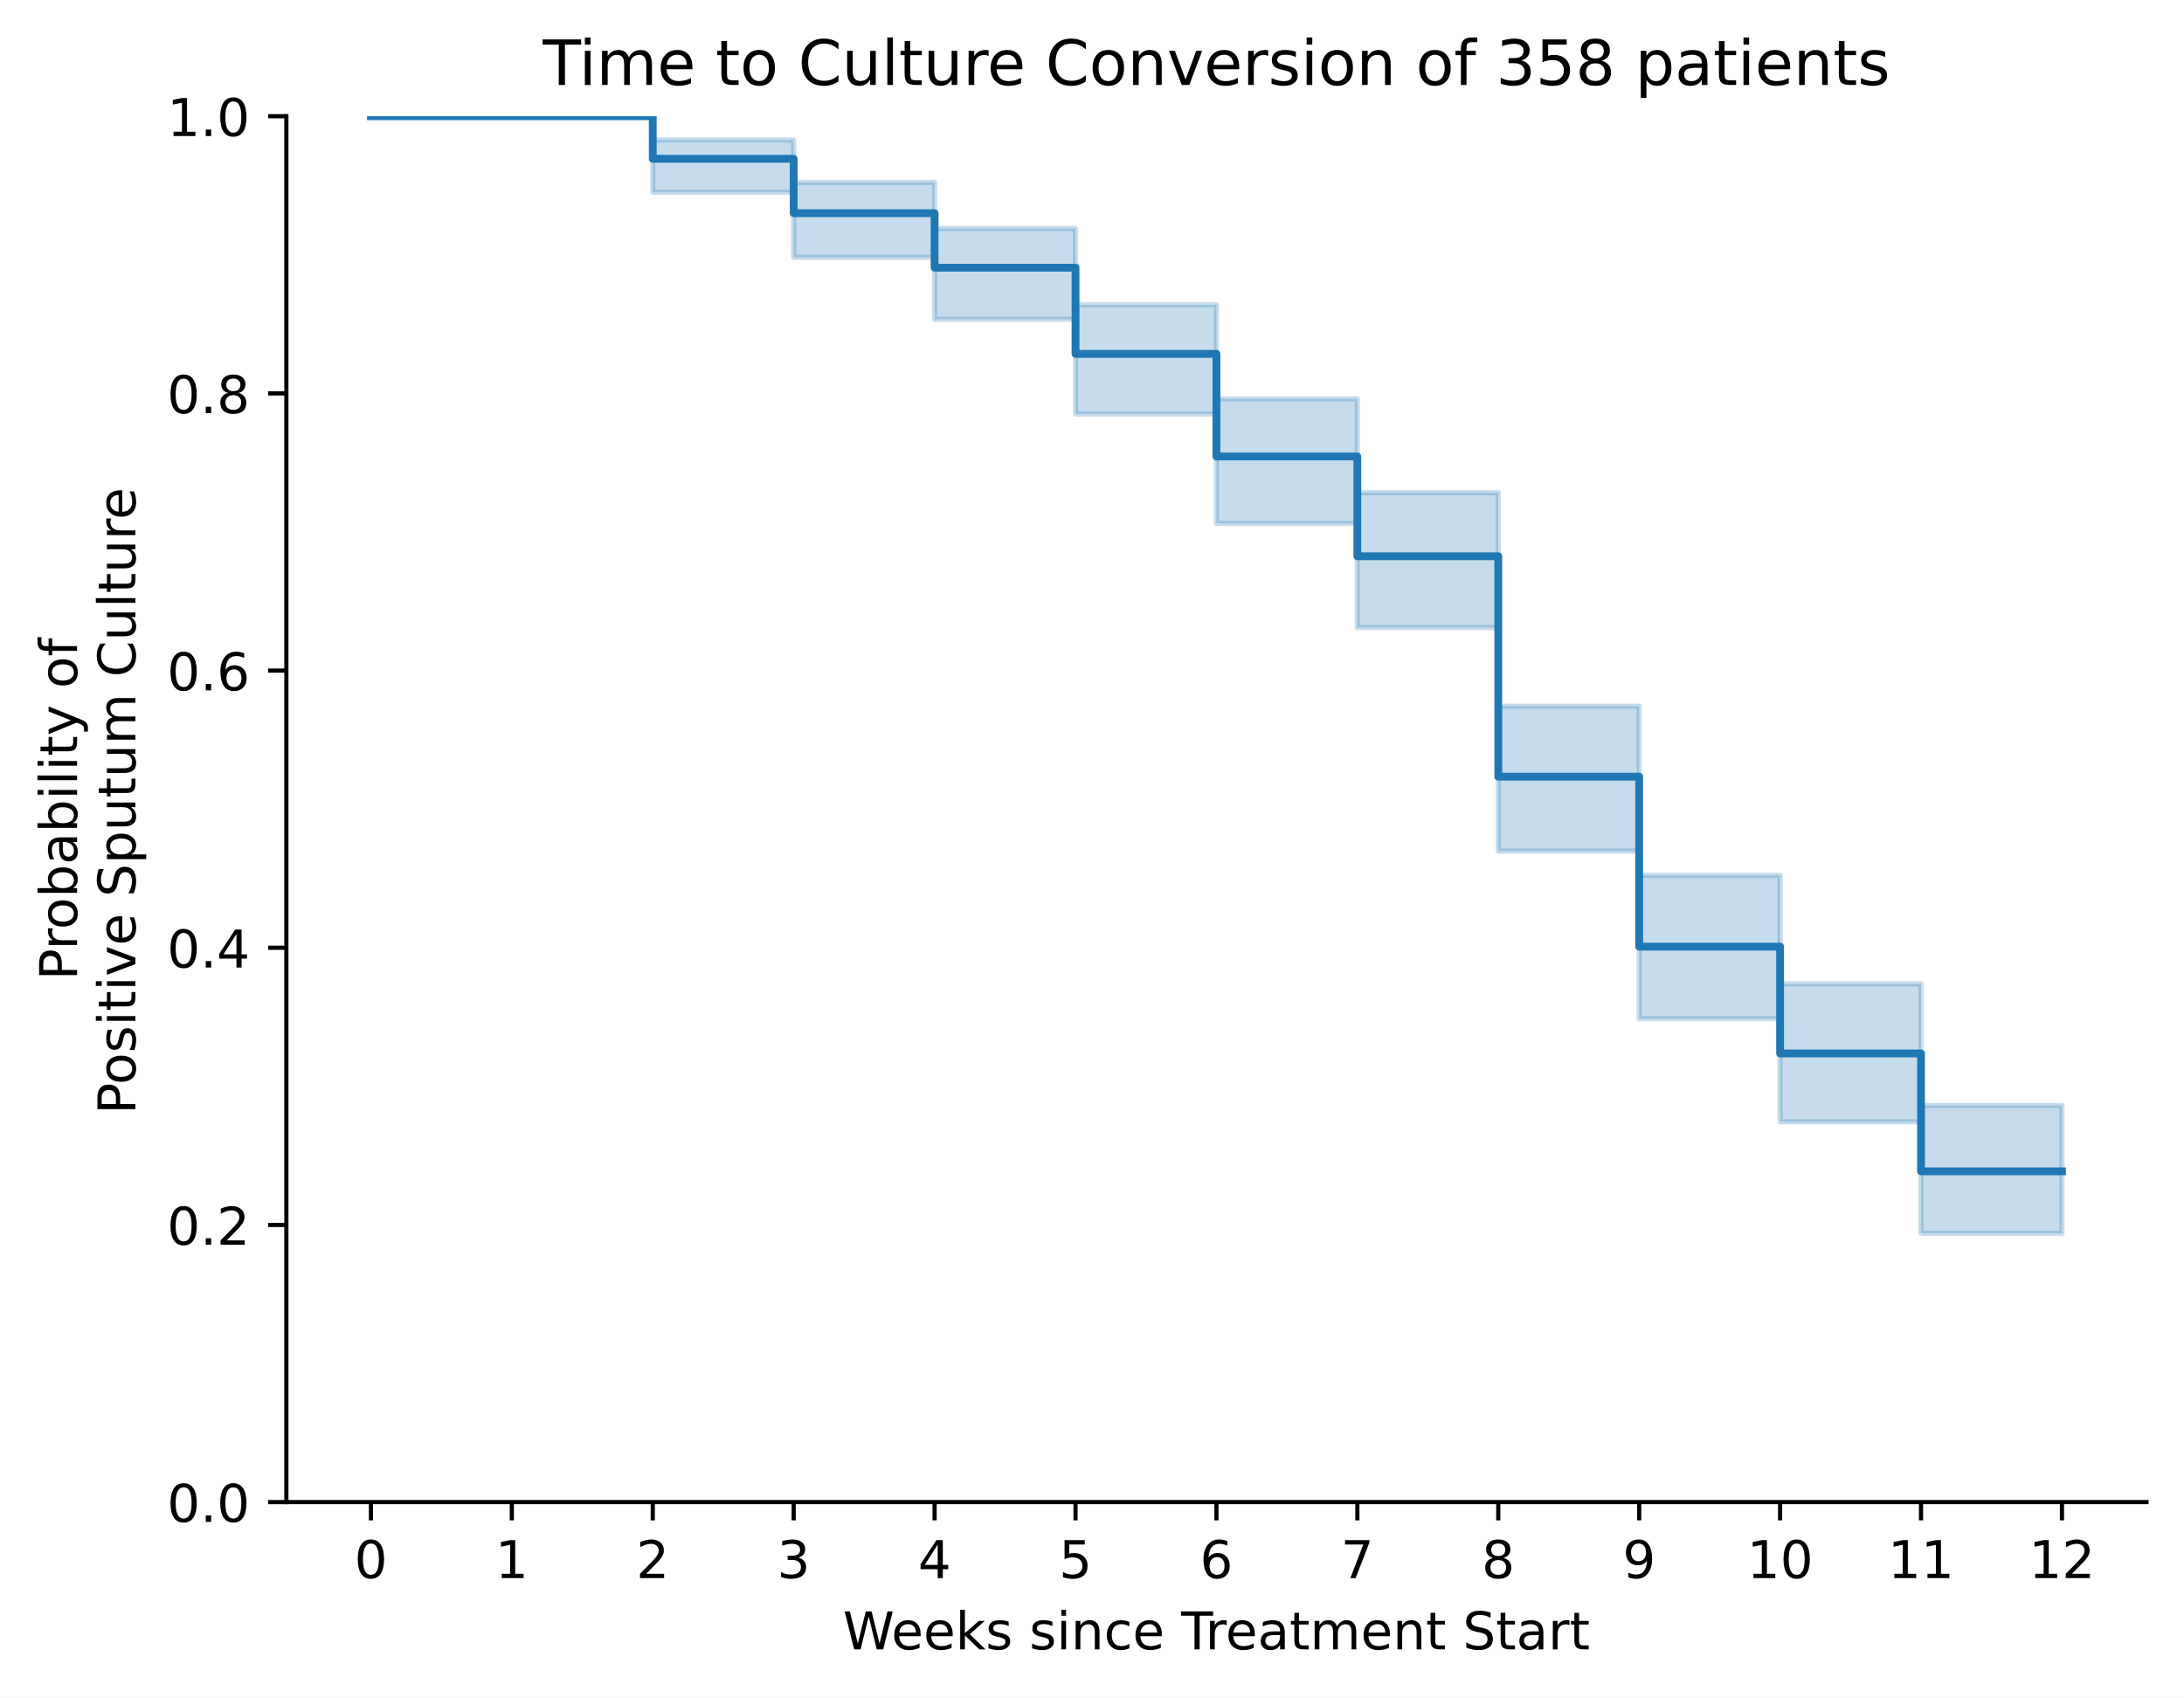
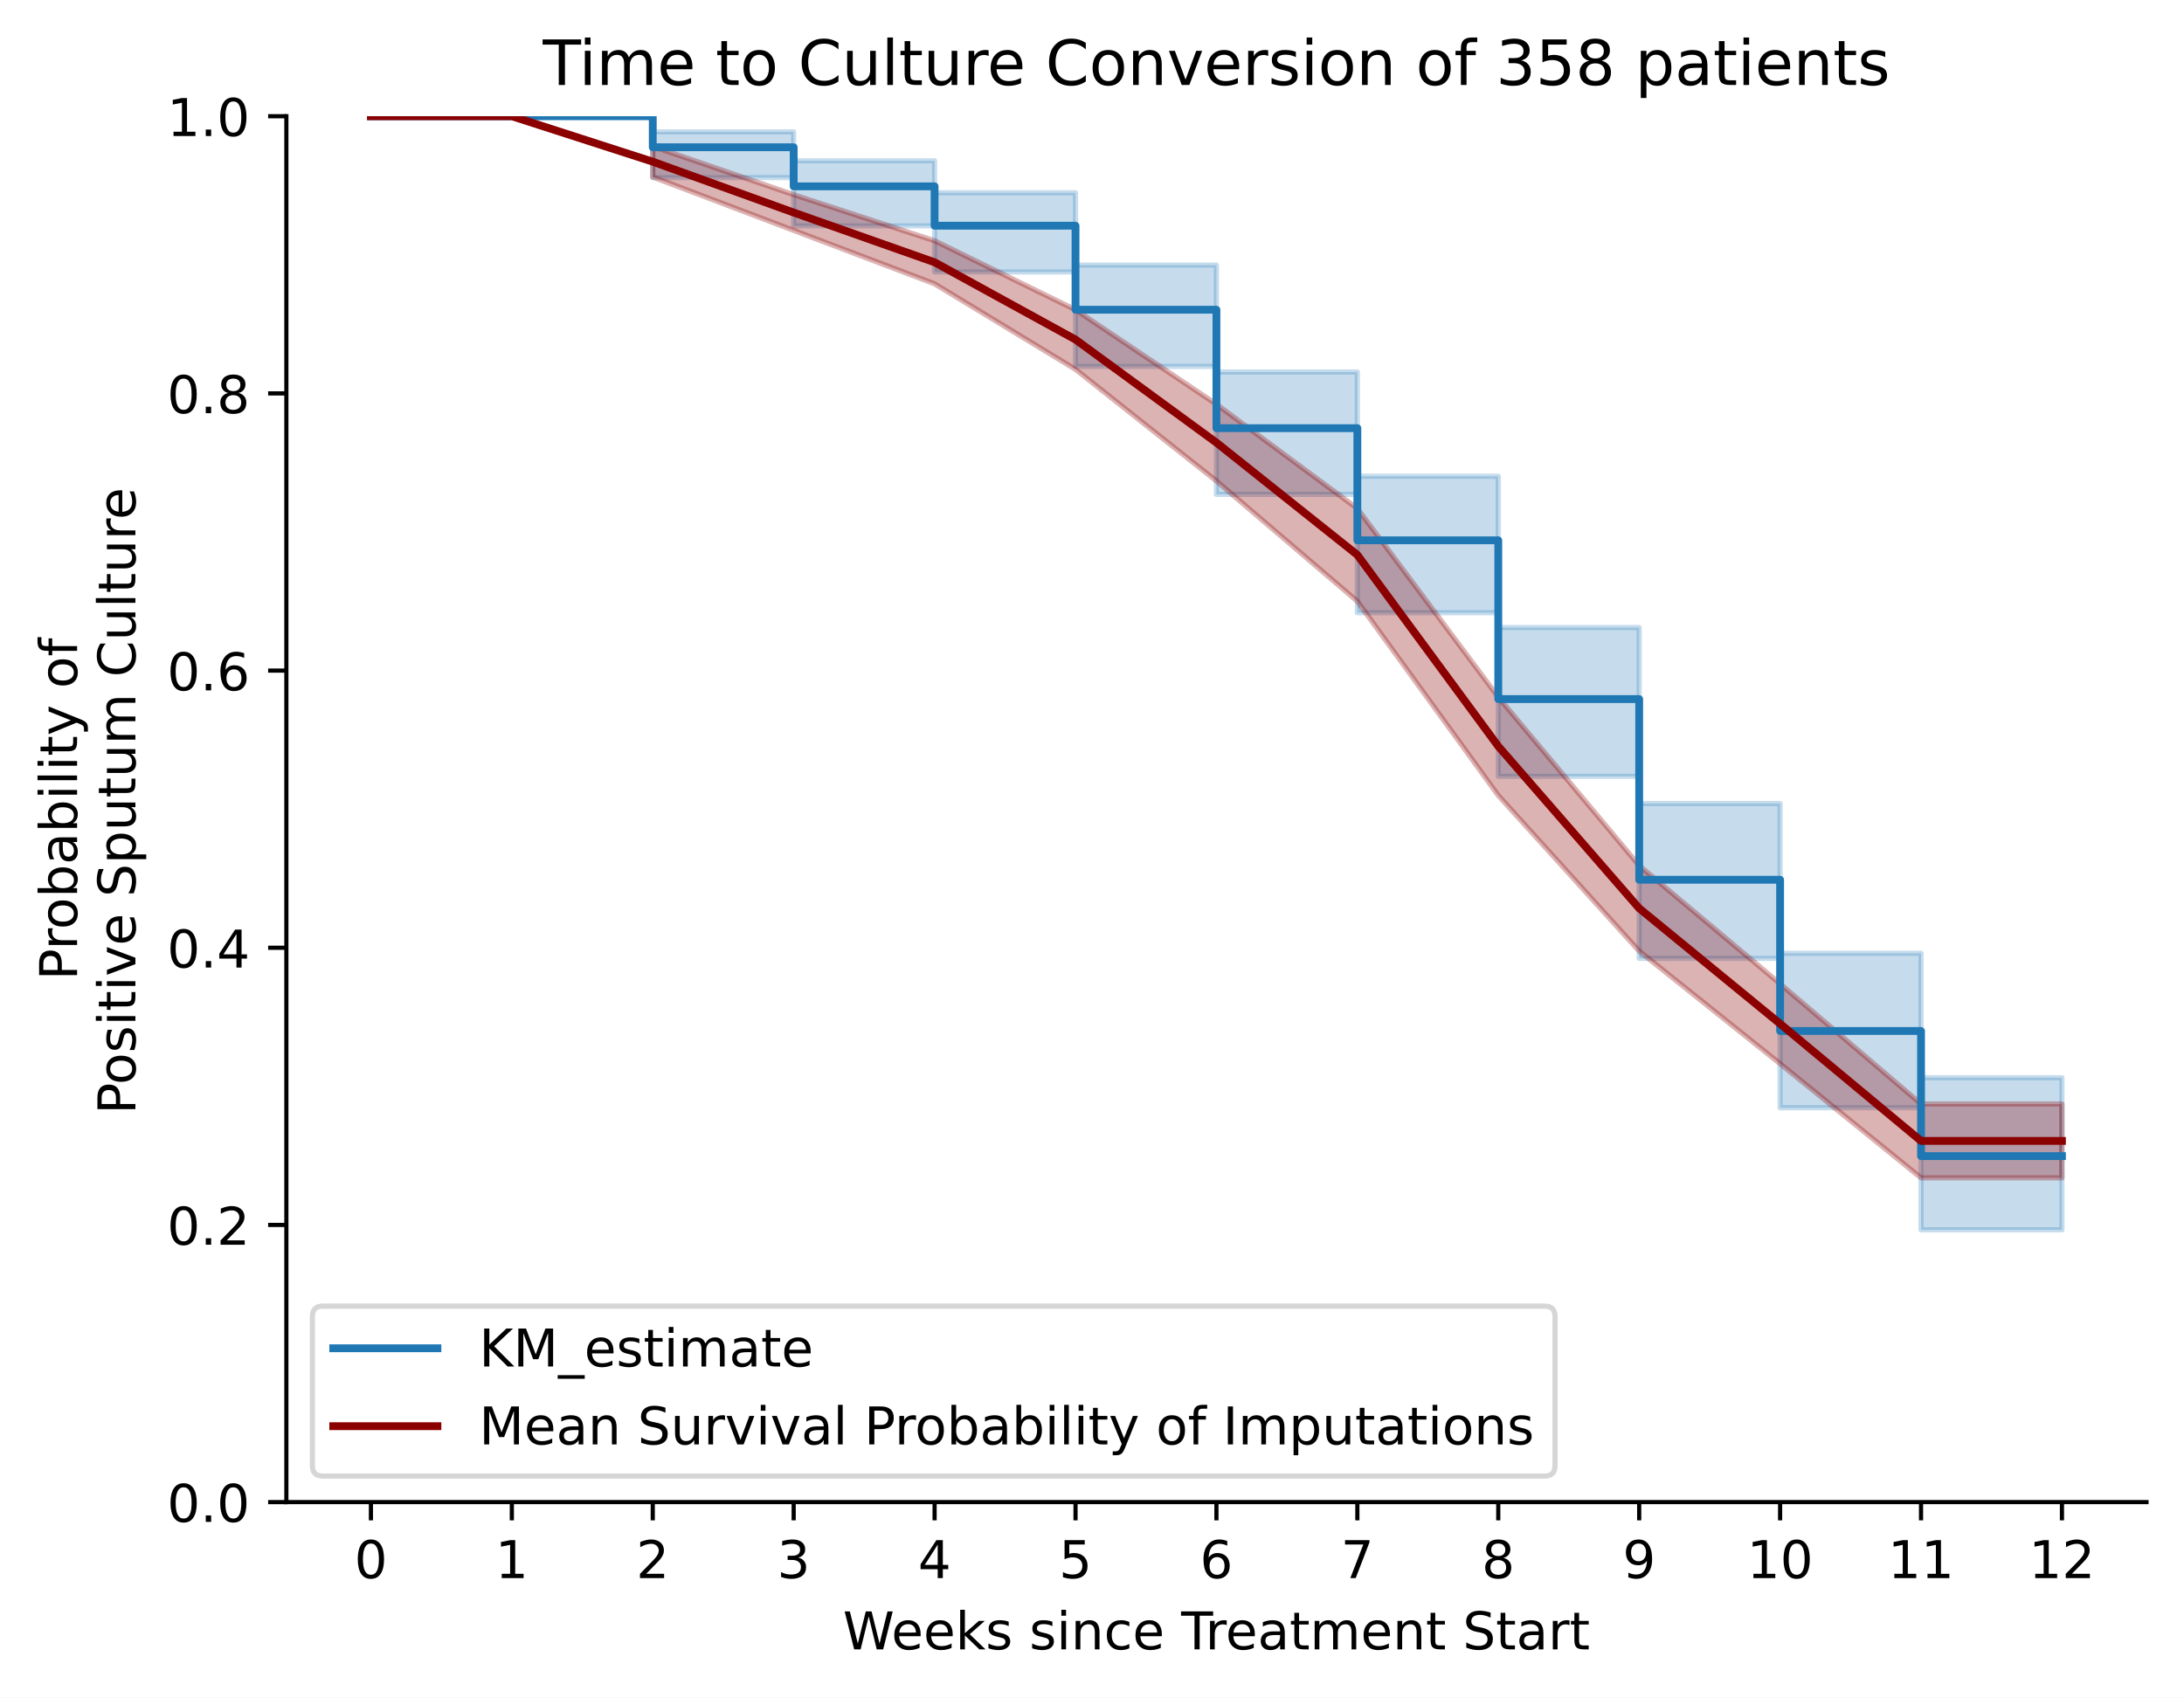
<svg xmlns="http://www.w3.org/2000/svg" xmlns:xlink="http://www.w3.org/1999/xlink" width="419.299pt" height="325.986pt" viewBox="0 0 419.299 325.986" version="1.1">
  <defs>
    <style type="text/css">*{stroke-linejoin: round; stroke-linecap: butt}</style>
  </defs>
  <g id="figure_1">
    <g id="patch_1">
      <path d="M 0 325.986  L 419.299 325.986  L 419.299 0  L 0 0  z " style="fill: #ffffff" />
    </g>
    <g id="axes_1">
      <g id="patch_2">
        <path d="M 54.979 288.43  L 412.099 288.43  L 412.099 22.318  L 54.979 22.318  z " style="fill: #ffffff" />
      </g>
      <g id="PolyCollection_1">
        <defs>
-           <path id="m1d61031c90" d="M 71.212 -303.668  L 71.212 -303.668  L 125.321 -303.668  L 125.321 -289.086  L 152.375 -289.086  L 152.375 -276.588  L 179.43 -276.588  L 179.43 -264.679  L 206.485 -264.679  L 206.485 -246.491  L 233.539 -246.491  L 233.539 -225.48  L 260.594 -225.48  L 260.594 -205.49  L 287.648 -205.49  L 287.648 -162.554  L 314.703 -162.554  L 314.703 -130.374  L 341.757 -130.374  L 341.757 -110.583  L 368.812 -110.583  L 368.812 -89.169  L 395.866 -89.169  L 395.866 -89.169  L 395.866 -113.709  L 395.866 -113.709  L 395.866 -113.709  L 368.812 -113.709  L 368.812 -137.058  L 341.757 -137.058  L 341.757 -157.891  L 314.703 -157.891  L 314.703 -190.388  L 287.648 -190.388  L 287.648 -231.375  L 260.594 -231.375  L 260.594 -249.384  L 233.539 -249.384  L 233.539 -267.447  L 206.485 -267.447  L 206.485 -282.096  L 179.43 -282.096  L 179.43 -290.945  L 152.375 -290.945  L 152.375 -299.109  L 125.321 -299.109  L 125.321 -303.668  L 71.212 -303.668  z " style="stroke: #1f77b4; stroke-opacity: 0.25" />
+           <path id="med8a0e34d6" d="M 71.212 -303.668  L 71.212 -303.668  L 98.266 -303.668  L 98.266 -303.668  L 125.321 -303.668  L 125.321 -291.877  L 152.375 -291.877  L 152.375 -282.622  L 179.43 -282.622  L 179.43 -273.761  L 206.485 -273.761  L 206.485 -255.63  L 233.539 -255.63  L 233.539 -231.053  L 260.594 -231.053  L 260.594 -208.336  L 287.648 -208.336  L 287.648 -176.914  L 314.703 -176.914  L 314.703 -141.956  L 341.757 -141.956  L 341.757 -113.278  L 368.812 -113.278  L 368.812 -89.84  L 395.866 -89.84  L 395.866 -89.84  L 395.866 -119.043  L 395.866 -119.043  L 395.866 -119.043  L 368.812 -119.043  L 368.812 -142.941  L 341.757 -142.941  L 341.757 -171.697  L 314.703 -171.697  L 314.703 -205.484  L 287.648 -205.484  L 287.648 -234.533  L 260.594 -234.533  L 260.594 -254.548  L 233.539 -254.548  L 233.539 -275.086  L 206.485 -275.086  L 206.485 -288.97  L 179.43 -288.97  L 179.43 -295.107  L 152.375 -295.107  L 152.375 -300.669  L 125.321 -300.669  L 125.321 -303.668  L 98.266 -303.668  L 98.266 -303.668  L 71.212 -303.668  z " style="stroke: #1f77b4; stroke-opacity: 0.25" />
        </defs>
-         <g clip-path="url(#pb83de5854d)">
-           <use xlink:href="#m1d61031c90" x="0" y="325.986" style="fill: #1f77b4; fill-opacity: 0.25; stroke: #1f77b4; stroke-opacity: 0.25" />
-         </g>
+         <g clip-path="url(#p929fd4dc72)">
+           <use xlink:href="#med8a0e34d6" x="0" y="325.986" style="fill: #1f77b4; fill-opacity: 0.25; stroke: #1f77b4; stroke-opacity: 0.25" />
+         </g>
+       </g>
+       <g id="PolyCollection_2">
+         <path d="M 71.212 22.318  L 71.212 22.318  L 71.212 22.318  L 71.212 22.318  z " clip-path="url(#p929fd4dc72)" style="fill: #8b0000; fill-opacity: 0.3; stroke: #8b0000; stroke-opacity: 0.3" />
+         <path d="M 125.321 28.111  L 125.321 33.982  L 152.375 44.236  L 179.43 54.497  L 206.485 70.922  L 233.539 92.355  L 260.594 115.45  L 287.648 152.733  L 314.703 182.62  L 341.757 204.249  L 368.812 226.168  L 395.866 226.168  L 395.866 211.983  L 395.866 211.983  L 368.812 211.983  L 341.757 188.913  L 314.703 166.212  L 287.648 133.864  L 260.594 97.649  L 233.539 77.631  L 206.485 59.488  L 179.43 46.235  L 152.375 37.388  L 125.321 28.111  z " clip-path="url(#p929fd4dc72)" style="fill: #8b0000; fill-opacity: 0.3; stroke: #8b0000; stroke-opacity: 0.3" />
      </g>
      <g id="matplotlib.axis_1">
        <g id="xtick_1">
          <g id="line2d_1">
            <defs>
-               <path id="mdba71d0367" d="M 0 0  L 0 3.5  " style="stroke: #000000; stroke-width: 0.8" />
-             </defs>
-             <g>
-               <use xlink:href="#mdba71d0367" x="71.212" y="288.43" style="stroke: #000000; stroke-width: 0.8" />
+               <path id="m725c705dcf" d="M 0 0  L 0 3.5  " style="stroke: #000000; stroke-width: 0.8" />
+             </defs>
+             <g>
+               <use xlink:href="#m725c705dcf" x="71.212" y="288.43" style="stroke: #000000; stroke-width: 0.8" />
            </g>
          </g>
          <g id="text_1">
            <g transform="translate(68.03054 303.0286) scale(0.1 -0.1)">
              <defs>
                <path id="DejaVuSans-30" d="M 2034 4250  Q 1547 4250 1301 3770  Q 1056 3291 1056 2328  Q 1056 1369 1301 889  Q 1547 409 2034 409  Q 2525 409 2770 889  Q 3016 1369 3016 2328  Q 3016 3291 2770 3770  Q 2525 4250 2034 4250  z M 2034 4750  Q 2819 4750 3233 4129  Q 3647 3509 3647 2328  Q 3647 1150 3233 529  Q 2819 -91 2034 -91  Q 1250 -91 836 529  Q 422 1150 422 2328  Q 422 3509 836 4129  Q 1250 4750 2034 4750  z " transform="scale(0.015625)" />
              </defs>
              <use xlink:href="#DejaVuSans-30" />
            </g>
          </g>
        </g>
        <g id="xtick_2">
          <g id="line2d_2">
            <g>
-               <use xlink:href="#mdba71d0367" x="98.266" y="288.43" style="stroke: #000000; stroke-width: 0.8" />
+               <use xlink:href="#m725c705dcf" x="98.266" y="288.43" style="stroke: #000000; stroke-width: 0.8" />
            </g>
          </g>
          <g id="text_2">
            <g transform="translate(95.08509 303.0286) scale(0.1 -0.1)">
              <defs>
                <path id="DejaVuSans-31" d="M 794 531  L 1825 531  L 1825 4091  L 703 3866  L 703 4441  L 1819 4666  L 2450 4666  L 2450 531  L 3481 531  L 3481 0  L 794 0  L 794 531  z " transform="scale(0.015625)" />
              </defs>
              <use xlink:href="#DejaVuSans-31" />
            </g>
          </g>
        </g>
        <g id="xtick_3">
          <g id="line2d_3">
            <g>
-               <use xlink:href="#mdba71d0367" x="125.321" y="288.43" style="stroke: #000000; stroke-width: 0.8" />
+               <use xlink:href="#m725c705dcf" x="125.321" y="288.43" style="stroke: #000000; stroke-width: 0.8" />
            </g>
          </g>
          <g id="text_3">
            <g transform="translate(122.1396 303.0286) scale(0.1 -0.1)">
              <defs>
                <path id="DejaVuSans-32" d="M 1228 531  L 3431 531  L 3431 0  L 469 0  L 469 531  Q 828 903 1448 1529  Q 2069 2156 2228 2338  Q 2531 2678 2651 2914  Q 2772 3150 2772 3378  Q 2772 3750 2511 3984  Q 2250 4219 1831 4219  Q 1534 4219 1204 4116  Q 875 4013 500 3803  L 500 4441  Q 881 4594 1212 4672  Q 1544 4750 1819 4750  Q 2544 4750 2975 4387  Q 3406 4025 3406 3419  Q 3406 3131 3298 2873  Q 3191 2616 2906 2266  Q 2828 2175 2409 1742  Q 1991 1309 1228 531  z " transform="scale(0.015625)" />
              </defs>
              <use xlink:href="#DejaVuSans-32" />
            </g>
          </g>
        </g>
        <g id="xtick_4">
          <g id="line2d_4">
            <g>
-               <use xlink:href="#mdba71d0367" x="152.375" y="288.43" style="stroke: #000000; stroke-width: 0.8" />
+               <use xlink:href="#m725c705dcf" x="152.375" y="288.43" style="stroke: #000000; stroke-width: 0.8" />
            </g>
          </g>
          <g id="text_4">
            <g transform="translate(149.1942 303.0286) scale(0.1 -0.1)">
              <defs>
                <path id="DejaVuSans-33" d="M 2597 2516  Q 3050 2419 3304 2112  Q 3559 1806 3559 1356  Q 3559 666 3084 287  Q 2609 -91 1734 -91  Q 1441 -91 1130 -33  Q 819 25 488 141  L 488 750  Q 750 597 1062 519  Q 1375 441 1716 441  Q 2309 441 2620 675  Q 2931 909 2931 1356  Q 2931 1769 2642 2001  Q 2353 2234 1838 2234  L 1294 2234  L 1294 2753  L 1863 2753  Q 2328 2753 2575 2939  Q 2822 3125 2822 3475  Q 2822 3834 2567 4026  Q 2313 4219 1838 4219  Q 1578 4219 1281 4162  Q 984 4106 628 3988  L 628 4550  Q 988 4650 1302 4700  Q 1616 4750 1894 4750  Q 2613 4750 3031 4423  Q 3450 4097 3450 3541  Q 3450 3153 3228 2886  Q 3006 2619 2597 2516  z " transform="scale(0.015625)" />
              </defs>
              <use xlink:href="#DejaVuSans-33" />
            </g>
          </g>
        </g>
        <g id="xtick_5">
          <g id="line2d_5">
            <g>
-               <use xlink:href="#mdba71d0367" x="179.43" y="288.43" style="stroke: #000000; stroke-width: 0.8" />
+               <use xlink:href="#m725c705dcf" x="179.43" y="288.43" style="stroke: #000000; stroke-width: 0.8" />
            </g>
          </g>
          <g id="text_5">
            <g transform="translate(176.2487 303.0286) scale(0.1 -0.1)">
              <defs>
                <path id="DejaVuSans-34" d="M 2419 4116  L 825 1625  L 2419 1625  L 2419 4116  z M 2253 4666  L 3047 4666  L 3047 1625  L 3713 1625  L 3713 1100  L 3047 1100  L 3047 0  L 2419 0  L 2419 1100  L 313 1100  L 313 1709  L 2253 4666  z " transform="scale(0.015625)" />
              </defs>
              <use xlink:href="#DejaVuSans-34" />
            </g>
          </g>
        </g>
        <g id="xtick_6">
          <g id="line2d_6">
            <g>
-               <use xlink:href="#mdba71d0367" x="206.485" y="288.43" style="stroke: #000000; stroke-width: 0.8" />
+               <use xlink:href="#m725c705dcf" x="206.485" y="288.43" style="stroke: #000000; stroke-width: 0.8" />
            </g>
          </g>
          <g id="text_6">
            <g transform="translate(203.3033 303.0286) scale(0.1 -0.1)">
              <defs>
                <path id="DejaVuSans-35" d="M 691 4666  L 3169 4666  L 3169 4134  L 1269 4134  L 1269 2991  Q 1406 3038 1543 3061  Q 1681 3084 1819 3084  Q 2600 3084 3056 2656  Q 3513 2228 3513 1497  Q 3513 744 3044 326  Q 2575 -91 1722 -91  Q 1428 -91 1123 -41  Q 819 9 494 109  L 494 744  Q 775 591 1075 516  Q 1375 441 1709 441  Q 2250 441 2565 725  Q 2881 1009 2881 1497  Q 2881 1984 2565 2268  Q 2250 2553 1709 2553  Q 1456 2553 1204 2497  Q 953 2441 691 2322  L 691 4666  z " transform="scale(0.015625)" />
              </defs>
              <use xlink:href="#DejaVuSans-35" />
            </g>
          </g>
        </g>
        <g id="xtick_7">
          <g id="line2d_7">
            <g>
-               <use xlink:href="#mdba71d0367" x="233.539" y="288.43" style="stroke: #000000; stroke-width: 0.8" />
+               <use xlink:href="#m725c705dcf" x="233.539" y="288.43" style="stroke: #000000; stroke-width: 0.8" />
            </g>
          </g>
          <g id="text_7">
            <g transform="translate(230.3578 303.0286) scale(0.1 -0.1)">
              <defs>
                <path id="DejaVuSans-36" d="M 2113 2584  Q 1688 2584 1439 2293  Q 1191 2003 1191 1497  Q 1191 994 1439 701  Q 1688 409 2113 409  Q 2538 409 2786 701  Q 3034 994 3034 1497  Q 3034 2003 2786 2293  Q 2538 2584 2113 2584  z M 3366 4563  L 3366 3988  Q 3128 4100 2886 4159  Q 2644 4219 2406 4219  Q 1781 4219 1451 3797  Q 1122 3375 1075 2522  Q 1259 2794 1537 2939  Q 1816 3084 2150 3084  Q 2853 3084 3261 2657  Q 3669 2231 3669 1497  Q 3669 778 3244 343  Q 2819 -91 2113 -91  Q 1303 -91 875 529  Q 447 1150 447 2328  Q 447 3434 972 4092  Q 1497 4750 2381 4750  Q 2619 4750 2861 4703  Q 3103 4656 3366 4563  z " transform="scale(0.015625)" />
              </defs>
              <use xlink:href="#DejaVuSans-36" />
            </g>
          </g>
        </g>
        <g id="xtick_8">
          <g id="line2d_8">
            <g>
-               <use xlink:href="#mdba71d0367" x="260.594" y="288.43" style="stroke: #000000; stroke-width: 0.8" />
+               <use xlink:href="#m725c705dcf" x="260.594" y="288.43" style="stroke: #000000; stroke-width: 0.8" />
            </g>
          </g>
          <g id="text_8">
            <g transform="translate(257.4124 303.0286) scale(0.1 -0.1)">
              <defs>
                <path id="DejaVuSans-37" d="M 525 4666  L 3525 4666  L 3525 4397  L 1831 0  L 1172 0  L 2766 4134  L 525 4134  L 525 4666  z " transform="scale(0.015625)" />
              </defs>
              <use xlink:href="#DejaVuSans-37" />
            </g>
          </g>
        </g>
        <g id="xtick_9">
          <g id="line2d_9">
            <g>
-               <use xlink:href="#mdba71d0367" x="287.648" y="288.43" style="stroke: #000000; stroke-width: 0.8" />
+               <use xlink:href="#m725c705dcf" x="287.648" y="288.43" style="stroke: #000000; stroke-width: 0.8" />
            </g>
          </g>
          <g id="text_9">
            <g transform="translate(284.4669 303.0286) scale(0.1 -0.1)">
              <defs>
                <path id="DejaVuSans-38" d="M 2034 2216  Q 1584 2216 1326 1975  Q 1069 1734 1069 1313  Q 1069 891 1326 650  Q 1584 409 2034 409  Q 2484 409 2743 651  Q 3003 894 3003 1313  Q 3003 1734 2745 1975  Q 2488 2216 2034 2216  z M 1403 2484  Q 997 2584 770 2862  Q 544 3141 544 3541  Q 544 4100 942 4425  Q 1341 4750 2034 4750  Q 2731 4750 3128 4425  Q 3525 4100 3525 3541  Q 3525 3141 3298 2862  Q 3072 2584 2669 2484  Q 3125 2378 3379 2068  Q 3634 1759 3634 1313  Q 3634 634 3220 271  Q 2806 -91 2034 -91  Q 1263 -91 848 271  Q 434 634 434 1313  Q 434 1759 690 2068  Q 947 2378 1403 2484  z M 1172 3481  Q 1172 3119 1398 2916  Q 1625 2713 2034 2713  Q 2441 2713 2670 2916  Q 2900 3119 2900 3481  Q 2900 3844 2670 4047  Q 2441 4250 2034 4250  Q 1625 4250 1398 4047  Q 1172 3844 1172 3481  z " transform="scale(0.015625)" />
              </defs>
              <use xlink:href="#DejaVuSans-38" />
            </g>
          </g>
        </g>
        <g id="xtick_10">
          <g id="line2d_10">
            <g>
-               <use xlink:href="#mdba71d0367" x="314.703" y="288.43" style="stroke: #000000; stroke-width: 0.8" />
+               <use xlink:href="#m725c705dcf" x="314.703" y="288.43" style="stroke: #000000; stroke-width: 0.8" />
            </g>
          </g>
          <g id="text_10">
            <g transform="translate(311.5214 303.0286) scale(0.1 -0.1)">
              <defs>
                <path id="DejaVuSans-39" d="M 703 97  L 703 672  Q 941 559 1184 500  Q 1428 441 1663 441  Q 2288 441 2617 861  Q 2947 1281 2994 2138  Q 2813 1869 2534 1725  Q 2256 1581 1919 1581  Q 1219 1581 811 2004  Q 403 2428 403 3163  Q 403 3881 828 4315  Q 1253 4750 1959 4750  Q 2769 4750 3195 4129  Q 3622 3509 3622 2328  Q 3622 1225 3098 567  Q 2575 -91 1691 -91  Q 1453 -91 1209 -44  Q 966 3 703 97  z M 1959 2075  Q 2384 2075 2632 2365  Q 2881 2656 2881 3163  Q 2881 3666 2632 3958  Q 2384 4250 1959 4250  Q 1534 4250 1286 3958  Q 1038 3666 1038 3163  Q 1038 2656 1286 2365  Q 1534 2075 1959 2075  z " transform="scale(0.015625)" />
              </defs>
              <use xlink:href="#DejaVuSans-39" />
            </g>
          </g>
        </g>
        <g id="xtick_11">
          <g id="line2d_11">
            <g>
-               <use xlink:href="#mdba71d0367" x="341.757" y="288.43" style="stroke: #000000; stroke-width: 0.8" />
+               <use xlink:href="#m725c705dcf" x="341.757" y="288.43" style="stroke: #000000; stroke-width: 0.8" />
            </g>
          </g>
          <g id="text_11">
            <g transform="translate(335.3947 303.0286) scale(0.1 -0.1)">
              <use xlink:href="#DejaVuSans-31" />
              <use xlink:href="#DejaVuSans-30" x="63.623" />
            </g>
          </g>
        </g>
        <g id="xtick_12">
          <g id="line2d_12">
            <g>
-               <use xlink:href="#mdba71d0367" x="368.812" y="288.43" style="stroke: #000000; stroke-width: 0.8" />
+               <use xlink:href="#m725c705dcf" x="368.812" y="288.43" style="stroke: #000000; stroke-width: 0.8" />
            </g>
          </g>
          <g id="text_12">
            <g transform="translate(362.4493 303.0286) scale(0.1 -0.1)">
              <use xlink:href="#DejaVuSans-31" />
              <use xlink:href="#DejaVuSans-31" x="63.623" />
            </g>
          </g>
        </g>
        <g id="xtick_13">
          <g id="line2d_13">
            <g>
-               <use xlink:href="#mdba71d0367" x="395.866" y="288.43" style="stroke: #000000; stroke-width: 0.8" />
+               <use xlink:href="#m725c705dcf" x="395.866" y="288.43" style="stroke: #000000; stroke-width: 0.8" />
            </g>
          </g>
          <g id="text_13">
            <g transform="translate(389.5038 303.0286) scale(0.1 -0.1)">
              <use xlink:href="#DejaVuSans-31" />
              <use xlink:href="#DejaVuSans-32" x="63.623" />
            </g>
          </g>
        </g>
        <g id="text_14">
          <g transform="translate(161.8305 316.7067) scale(0.1 -0.1)">
            <defs>
              <path id="DejaVuSans-57" d="M 213 4666  L 850 4666  L 1831 722  L 2809 4666  L 3519 4666  L 4500 722  L 5478 4666  L 6119 4666  L 4947 0  L 4153 0  L 3169 4050  L 2175 0  L 1381 0  L 213 4666  z " transform="scale(0.015625)" />
              <path id="DejaVuSans-65" d="M 3597 1894  L 3597 1613  L 953 1613  Q 991 1019 1311 708  Q 1631 397 2203 397  Q 2534 397 2845 478  Q 3156 559 3463 722  L 3463 178  Q 3153 47 2828 -22  Q 2503 -91 2169 -91  Q 1331 -91 842 396  Q 353 884 353 1716  Q 353 2575 817 3079  Q 1281 3584 2069 3584  Q 2775 3584 3186 3129  Q 3597 2675 3597 1894  z M 3022 2063  Q 3016 2534 2758 2815  Q 2500 3097 2075 3097  Q 1594 3097 1305 2825  Q 1016 2553 972 2059  L 3022 2063  z " transform="scale(0.015625)" />
              <path id="DejaVuSans-6b" d="M 581 4863  L 1159 4863  L 1159 1991  L 2875 3500  L 3609 3500  L 1753 1863  L 3688 0  L 2938 0  L 1159 1709  L 1159 0  L 581 0  L 581 4863  z " transform="scale(0.015625)" />
              <path id="DejaVuSans-73" d="M 2834 3397  L 2834 2853  Q 2591 2978 2328 3040  Q 2066 3103 1784 3103  Q 1356 3103 1142 2972  Q 928 2841 928 2578  Q 928 2378 1081 2264  Q 1234 2150 1697 2047  L 1894 2003  Q 2506 1872 2764 1633  Q 3022 1394 3022 966  Q 3022 478 2636 193  Q 2250 -91 1575 -91  Q 1294 -91 989 -36  Q 684 19 347 128  L 347 722  Q 666 556 975 473  Q 1284 391 1588 391  Q 1994 391 2212 530  Q 2431 669 2431 922  Q 2431 1156 2273 1281  Q 2116 1406 1581 1522  L 1381 1569  Q 847 1681 609 1914  Q 372 2147 372 2553  Q 372 3047 722 3315  Q 1072 3584 1716 3584  Q 2034 3584 2315 3537  Q 2597 3491 2834 3397  z " transform="scale(0.015625)" />
              <path id="DejaVuSans-20" transform="scale(0.015625)" />
              <path id="DejaVuSans-69" d="M 603 3500  L 1178 3500  L 1178 0  L 603 0  L 603 3500  z M 603 4863  L 1178 4863  L 1178 4134  L 603 4134  L 603 4863  z " transform="scale(0.015625)" />
              <path id="DejaVuSans-6e" d="M 3513 2113  L 3513 0  L 2938 0  L 2938 2094  Q 2938 2591 2744 2837  Q 2550 3084 2163 3084  Q 1697 3084 1428 2787  Q 1159 2491 1159 1978  L 1159 0  L 581 0  L 581 3500  L 1159 3500  L 1159 2956  Q 1366 3272 1645 3428  Q 1925 3584 2291 3584  Q 2894 3584 3203 3211  Q 3513 2838 3513 2113  z " transform="scale(0.015625)" />
              <path id="DejaVuSans-63" d="M 3122 3366  L 3122 2828  Q 2878 2963 2633 3030  Q 2388 3097 2138 3097  Q 1578 3097 1268 2742  Q 959 2388 959 1747  Q 959 1106 1268 751  Q 1578 397 2138 397  Q 2388 397 2633 464  Q 2878 531 3122 666  L 3122 134  Q 2881 22 2623 -34  Q 2366 -91 2075 -91  Q 1284 -91 818 406  Q 353 903 353 1747  Q 353 2603 823 3093  Q 1294 3584 2113 3584  Q 2378 3584 2631 3529  Q 2884 3475 3122 3366  z " transform="scale(0.015625)" />
              <path id="DejaVuSans-54" d="M -19 4666  L 3928 4666  L 3928 4134  L 2272 4134  L 2272 0  L 1638 0  L 1638 4134  L -19 4134  L -19 4666  z " transform="scale(0.015625)" />
              <path id="DejaVuSans-72" d="M 2631 2963  Q 2534 3019 2420 3045  Q 2306 3072 2169 3072  Q 1681 3072 1420 2755  Q 1159 2438 1159 1844  L 1159 0  L 581 0  L 581 3500  L 1159 3500  L 1159 2956  Q 1341 3275 1631 3429  Q 1922 3584 2338 3584  Q 2397 3584 2469 3576  Q 2541 3569 2628 3553  L 2631 2963  z " transform="scale(0.015625)" />
              <path id="DejaVuSans-61" d="M 2194 1759  Q 1497 1759 1228 1600  Q 959 1441 959 1056  Q 959 750 1161 570  Q 1363 391 1709 391  Q 2188 391 2477 730  Q 2766 1069 2766 1631  L 2766 1759  L 2194 1759  z M 3341 1997  L 3341 0  L 2766 0  L 2766 531  Q 2569 213 2275 61  Q 1981 -91 1556 -91  Q 1019 -91 701 211  Q 384 513 384 1019  Q 384 1609 779 1909  Q 1175 2209 1959 2209  L 2766 2209  L 2766 2266  Q 2766 2663 2505 2880  Q 2244 3097 1772 3097  Q 1472 3097 1187 3025  Q 903 2953 641 2809  L 641 3341  Q 956 3463 1253 3523  Q 1550 3584 1831 3584  Q 2591 3584 2966 3190  Q 3341 2797 3341 1997  z " transform="scale(0.015625)" />
              <path id="DejaVuSans-74" d="M 1172 4494  L 1172 3500  L 2356 3500  L 2356 3053  L 1172 3053  L 1172 1153  Q 1172 725 1289 603  Q 1406 481 1766 481  L 2356 481  L 2356 0  L 1766 0  Q 1100 0 847 248  Q 594 497 594 1153  L 594 3053  L 172 3053  L 172 3500  L 594 3500  L 594 4494  L 1172 4494  z " transform="scale(0.015625)" />
              <path id="DejaVuSans-6d" d="M 3328 2828  Q 3544 3216 3844 3400  Q 4144 3584 4550 3584  Q 5097 3584 5394 3201  Q 5691 2819 5691 2113  L 5691 0  L 5113 0  L 5113 2094  Q 5113 2597 4934 2840  Q 4756 3084 4391 3084  Q 3944 3084 3684 2787  Q 3425 2491 3425 1978  L 3425 0  L 2847 0  L 2847 2094  Q 2847 2600 2669 2842  Q 2491 3084 2119 3084  Q 1678 3084 1418 2786  Q 1159 2488 1159 1978  L 1159 0  L 581 0  L 581 3500  L 1159 3500  L 1159 2956  Q 1356 3278 1631 3431  Q 1906 3584 2284 3584  Q 2666 3584 2933 3390  Q 3200 3197 3328 2828  z " transform="scale(0.015625)" />
              <path id="DejaVuSans-53" d="M 3425 4513  L 3425 3897  Q 3066 4069 2747 4153  Q 2428 4238 2131 4238  Q 1616 4238 1336 4038  Q 1056 3838 1056 3469  Q 1056 3159 1242 3001  Q 1428 2844 1947 2747  L 2328 2669  Q 3034 2534 3370 2195  Q 3706 1856 3706 1288  Q 3706 609 3251 259  Q 2797 -91 1919 -91  Q 1588 -91 1214 -16  Q 841 59 441 206  L 441 856  Q 825 641 1194 531  Q 1563 422 1919 422  Q 2459 422 2753 634  Q 3047 847 3047 1241  Q 3047 1584 2836 1778  Q 2625 1972 2144 2069  L 1759 2144  Q 1053 2284 737 2584  Q 422 2884 422 3419  Q 422 4038 858 4394  Q 1294 4750 2059 4750  Q 2388 4750 2728 4690  Q 3069 4631 3425 4513  z " transform="scale(0.015625)" />
            </defs>
            <use xlink:href="#DejaVuSans-57" />
            <use xlink:href="#DejaVuSans-65" x="93.002" />
            <use xlink:href="#DejaVuSans-65" x="154.525" />
            <use xlink:href="#DejaVuSans-6b" x="216.049" />
            <use xlink:href="#DejaVuSans-73" x="273.959" />
            <use xlink:href="#DejaVuSans-20" x="326.059" />
            <use xlink:href="#DejaVuSans-73" x="357.846" />
            <use xlink:href="#DejaVuSans-69" x="409.945" />
            <use xlink:href="#DejaVuSans-6e" x="437.729" />
            <use xlink:href="#DejaVuSans-63" x="501.107" />
            <use xlink:href="#DejaVuSans-65" x="556.088" />
            <use xlink:href="#DejaVuSans-20" x="617.611" />
            <use xlink:href="#DejaVuSans-54" x="649.398" />
            <use xlink:href="#DejaVuSans-72" x="695.732" />
            <use xlink:href="#DejaVuSans-65" x="734.596" />
            <use xlink:href="#DejaVuSans-61" x="796.119" />
            <use xlink:href="#DejaVuSans-74" x="857.398" />
            <use xlink:href="#DejaVuSans-6d" x="896.607" />
            <use xlink:href="#DejaVuSans-65" x="994.02" />
            <use xlink:href="#DejaVuSans-6e" x="1055.543" />
            <use xlink:href="#DejaVuSans-74" x="1118.922" />
            <use xlink:href="#DejaVuSans-20" x="1158.131" />
            <use xlink:href="#DejaVuSans-53" x="1189.918" />
            <use xlink:href="#DejaVuSans-74" x="1253.395" />
            <use xlink:href="#DejaVuSans-61" x="1292.604" />
            <use xlink:href="#DejaVuSans-72" x="1353.883" />
            <use xlink:href="#DejaVuSans-74" x="1394.996" />
          </g>
        </g>
      </g>
      <g id="matplotlib.axis_2">
        <g id="ytick_1">
          <g id="line2d_14">
            <defs>
-               <path id="m07010e57b3" d="M 0 0  L -3.5 0  " style="stroke: #000000; stroke-width: 0.8" />
-             </defs>
-             <g>
-               <use xlink:href="#m07010e57b3" x="54.979" y="288.43" style="stroke: #000000; stroke-width: 0.8" />
+               <path id="m8cea1ba5fd" d="M 0 0  L -3.5 0  " style="stroke: #000000; stroke-width: 0.8" />
+             </defs>
+             <g>
+               <use xlink:href="#m8cea1ba5fd" x="54.979" y="288.43" style="stroke: #000000; stroke-width: 0.8" />
            </g>
          </g>
          <g id="text_15">
            <g transform="translate(32.07594 292.2293) scale(0.1 -0.1)">
              <defs>
                <path id="DejaVuSans-2e" d="M 684 794  L 1344 794  L 1344 0  L 684 0  L 684 794  z " transform="scale(0.015625)" />
              </defs>
              <use xlink:href="#DejaVuSans-30" />
              <use xlink:href="#DejaVuSans-2e" x="63.623" />
              <use xlink:href="#DejaVuSans-30" x="95.41" />
            </g>
          </g>
        </g>
        <g id="ytick_2">
          <g id="line2d_15">
            <g>
-               <use xlink:href="#m07010e57b3" x="54.979" y="235.208" style="stroke: #000000; stroke-width: 0.8" />
+               <use xlink:href="#m8cea1ba5fd" x="54.979" y="235.208" style="stroke: #000000; stroke-width: 0.8" />
            </g>
          </g>
          <g id="text_16">
            <g transform="translate(32.07594 239.0069) scale(0.1 -0.1)">
              <use xlink:href="#DejaVuSans-30" />
              <use xlink:href="#DejaVuSans-2e" x="63.623" />
              <use xlink:href="#DejaVuSans-32" x="95.41" />
            </g>
          </g>
        </g>
        <g id="ytick_3">
          <g id="line2d_16">
            <g>
-               <use xlink:href="#m07010e57b3" x="54.979" y="181.985" style="stroke: #000000; stroke-width: 0.8" />
+               <use xlink:href="#m8cea1ba5fd" x="54.979" y="181.985" style="stroke: #000000; stroke-width: 0.8" />
            </g>
          </g>
          <g id="text_17">
            <g transform="translate(32.07594 185.7845) scale(0.1 -0.1)">
              <use xlink:href="#DejaVuSans-30" />
              <use xlink:href="#DejaVuSans-2e" x="63.623" />
              <use xlink:href="#DejaVuSans-34" x="95.41" />
            </g>
          </g>
        </g>
        <g id="ytick_4">
          <g id="line2d_17">
            <g>
-               <use xlink:href="#m07010e57b3" x="54.979" y="128.763" style="stroke: #000000; stroke-width: 0.8" />
+               <use xlink:href="#m8cea1ba5fd" x="54.979" y="128.763" style="stroke: #000000; stroke-width: 0.8" />
            </g>
          </g>
          <g id="text_18">
            <g transform="translate(32.07594 132.5621) scale(0.1 -0.1)">
              <use xlink:href="#DejaVuSans-30" />
              <use xlink:href="#DejaVuSans-2e" x="63.623" />
              <use xlink:href="#DejaVuSans-36" x="95.41" />
            </g>
          </g>
        </g>
        <g id="ytick_5">
          <g id="line2d_18">
            <g>
-               <use xlink:href="#m07010e57b3" x="54.979" y="75.541" style="stroke: #000000; stroke-width: 0.8" />
+               <use xlink:href="#m8cea1ba5fd" x="54.979" y="75.541" style="stroke: #000000; stroke-width: 0.8" />
            </g>
          </g>
          <g id="text_19">
            <g transform="translate(32.07594 79.33974) scale(0.1 -0.1)">
              <use xlink:href="#DejaVuSans-30" />
              <use xlink:href="#DejaVuSans-2e" x="63.623" />
              <use xlink:href="#DejaVuSans-38" x="95.41" />
            </g>
          </g>
        </g>
        <g id="ytick_6">
          <g id="line2d_19">
            <g>
-               <use xlink:href="#m07010e57b3" x="54.979" y="22.318" style="stroke: #000000; stroke-width: 0.8" />
+               <use xlink:href="#m8cea1ba5fd" x="54.979" y="22.318" style="stroke: #000000; stroke-width: 0.8" />
            </g>
          </g>
          <g id="text_20">
            <g transform="translate(32.07594 26.11734) scale(0.1 -0.1)">
              <use xlink:href="#DejaVuSans-31" />
              <use xlink:href="#DejaVuSans-2e" x="63.623" />
              <use xlink:href="#DejaVuSans-30" x="95.41" />
            </g>
          </g>
        </g>
        <g id="text_21">
          <g transform="translate(14.79844 188.2116) rotate(-90) scale(0.1 -0.1)">
            <defs>
              <path id="DejaVuSans-50" d="M 1259 4147  L 1259 2394  L 2053 2394  Q 2494 2394 2734 2622  Q 2975 2850 2975 3272  Q 2975 3691 2734 3919  Q 2494 4147 2053 4147  L 1259 4147  z M 628 4666  L 2053 4666  Q 2838 4666 3239 4311  Q 3641 3956 3641 3272  Q 3641 2581 3239 2228  Q 2838 1875 2053 1875  L 1259 1875  L 1259 0  L 628 0  L 628 4666  z " transform="scale(0.015625)" />
              <path id="DejaVuSans-6f" d="M 1959 3097  Q 1497 3097 1228 2736  Q 959 2375 959 1747  Q 959 1119 1226 758  Q 1494 397 1959 397  Q 2419 397 2687 759  Q 2956 1122 2956 1747  Q 2956 2369 2687 2733  Q 2419 3097 1959 3097  z M 1959 3584  Q 2709 3584 3137 3096  Q 3566 2609 3566 1747  Q 3566 888 3137 398  Q 2709 -91 1959 -91  Q 1206 -91 779 398  Q 353 888 353 1747  Q 353 2609 779 3096  Q 1206 3584 1959 3584  z " transform="scale(0.015625)" />
              <path id="DejaVuSans-62" d="M 3116 1747  Q 3116 2381 2855 2742  Q 2594 3103 2138 3103  Q 1681 3103 1420 2742  Q 1159 2381 1159 1747  Q 1159 1113 1420 752  Q 1681 391 2138 391  Q 2594 391 2855 752  Q 3116 1113 3116 1747  z M 1159 2969  Q 1341 3281 1617 3432  Q 1894 3584 2278 3584  Q 2916 3584 3314 3078  Q 3713 2572 3713 1747  Q 3713 922 3314 415  Q 2916 -91 2278 -91  Q 1894 -91 1617 61  Q 1341 213 1159 525  L 1159 0  L 581 0  L 581 4863  L 1159 4863  L 1159 2969  z " transform="scale(0.015625)" />
              <path id="DejaVuSans-6c" d="M 603 4863  L 1178 4863  L 1178 0  L 603 0  L 603 4863  z " transform="scale(0.015625)" />
              <path id="DejaVuSans-79" d="M 2059 -325  Q 1816 -950 1584 -1140  Q 1353 -1331 966 -1331  L 506 -1331  L 506 -850  L 844 -850  Q 1081 -850 1212 -737  Q 1344 -625 1503 -206  L 1606 56  L 191 3500  L 800 3500  L 1894 763  L 2988 3500  L 3597 3500  L 2059 -325  z " transform="scale(0.015625)" />
              <path id="DejaVuSans-66" d="M 2375 4863  L 2375 4384  L 1825 4384  Q 1516 4384 1395 4259  Q 1275 4134 1275 3809  L 1275 3500  L 2222 3500  L 2222 3053  L 1275 3053  L 1275 0  L 697 0  L 697 3053  L 147 3053  L 147 3500  L 697 3500  L 697 3744  Q 697 4328 969 4595  Q 1241 4863 1831 4863  L 2375 4863  z " transform="scale(0.015625)" />
            </defs>
            <use xlink:href="#DejaVuSans-50" />
            <use xlink:href="#DejaVuSans-72" x="58.553" />
            <use xlink:href="#DejaVuSans-6f" x="97.416" />
            <use xlink:href="#DejaVuSans-62" x="158.598" />
            <use xlink:href="#DejaVuSans-61" x="222.074" />
            <use xlink:href="#DejaVuSans-62" x="283.354" />
            <use xlink:href="#DejaVuSans-69" x="346.83" />
            <use xlink:href="#DejaVuSans-6c" x="374.613" />
            <use xlink:href="#DejaVuSans-69" x="402.396" />
            <use xlink:href="#DejaVuSans-74" x="430.18" />
            <use xlink:href="#DejaVuSans-79" x="469.389" />
            <use xlink:href="#DejaVuSans-20" x="528.568" />
            <use xlink:href="#DejaVuSans-6f" x="560.355" />
            <use xlink:href="#DejaVuSans-66" x="621.537" />
          </g>
          <g transform="translate(25.99625 217.1273) rotate(-90) scale(0.1 -0.1)">
            <defs>
              <path id="DejaVuSans-76" d="M 191 3500  L 800 3500  L 1894 563  L 2988 3500  L 3597 3500  L 2284 0  L 1503 0  L 191 3500  z " transform="scale(0.015625)" />
              <path id="DejaVuSans-70" d="M 1159 525  L 1159 -1331  L 581 -1331  L 581 3500  L 1159 3500  L 1159 2969  Q 1341 3281 1617 3432  Q 1894 3584 2278 3584  Q 2916 3584 3314 3078  Q 3713 2572 3713 1747  Q 3713 922 3314 415  Q 2916 -91 2278 -91  Q 1894 -91 1617 61  Q 1341 213 1159 525  z M 3116 1747  Q 3116 2381 2855 2742  Q 2594 3103 2138 3103  Q 1681 3103 1420 2742  Q 1159 2381 1159 1747  Q 1159 1113 1420 752  Q 1681 391 2138 391  Q 2594 391 2855 752  Q 3116 1113 3116 1747  z " transform="scale(0.015625)" />
              <path id="DejaVuSans-75" d="M 544 1381  L 544 3500  L 1119 3500  L 1119 1403  Q 1119 906 1312 657  Q 1506 409 1894 409  Q 2359 409 2629 706  Q 2900 1003 2900 1516  L 2900 3500  L 3475 3500  L 3475 0  L 2900 0  L 2900 538  Q 2691 219 2414 64  Q 2138 -91 1772 -91  Q 1169 -91 856 284  Q 544 659 544 1381  z M 1991 3584  L 1991 3584  z " transform="scale(0.015625)" />
              <path id="DejaVuSans-43" d="M 4122 4306  L 4122 3641  Q 3803 3938 3442 4084  Q 3081 4231 2675 4231  Q 1875 4231 1450 3742  Q 1025 3253 1025 2328  Q 1025 1406 1450 917  Q 1875 428 2675 428  Q 3081 428 3442 575  Q 3803 722 4122 1019  L 4122 359  Q 3791 134 3420 21  Q 3050 -91 2638 -91  Q 1578 -91 968 557  Q 359 1206 359 2328  Q 359 3453 968 4101  Q 1578 4750 2638 4750  Q 3056 4750 3426 4639  Q 3797 4528 4122 4306  z " transform="scale(0.015625)" />
            </defs>
            <use xlink:href="#DejaVuSans-20" />
            <use xlink:href="#DejaVuSans-50" x="31.787" />
            <use xlink:href="#DejaVuSans-6f" x="88.465" />
            <use xlink:href="#DejaVuSans-73" x="149.646" />
            <use xlink:href="#DejaVuSans-69" x="201.746" />
            <use xlink:href="#DejaVuSans-74" x="229.529" />
            <use xlink:href="#DejaVuSans-69" x="268.738" />
            <use xlink:href="#DejaVuSans-76" x="296.521" />
            <use xlink:href="#DejaVuSans-65" x="355.701" />
            <use xlink:href="#DejaVuSans-20" x="417.225" />
            <use xlink:href="#DejaVuSans-53" x="449.012" />
            <use xlink:href="#DejaVuSans-70" x="512.488" />
            <use xlink:href="#DejaVuSans-75" x="575.965" />
            <use xlink:href="#DejaVuSans-74" x="639.344" />
            <use xlink:href="#DejaVuSans-75" x="678.553" />
            <use xlink:href="#DejaVuSans-6d" x="741.932" />
            <use xlink:href="#DejaVuSans-20" x="839.344" />
            <use xlink:href="#DejaVuSans-43" x="871.131" />
            <use xlink:href="#DejaVuSans-75" x="940.955" />
            <use xlink:href="#DejaVuSans-6c" x="1004.334" />
            <use xlink:href="#DejaVuSans-74" x="1032.117" />
            <use xlink:href="#DejaVuSans-75" x="1071.326" />
            <use xlink:href="#DejaVuSans-72" x="1134.705" />
            <use xlink:href="#DejaVuSans-65" x="1173.568" />
          </g>
        </g>
      </g>
      <g id="line2d_20">
-         <path d="M 71.212 22.318  L 125.321 22.318  L 125.321 30.495  L 152.375 30.495  L 152.375 40.931  L 179.43 40.931  L 179.43 51.4  L 206.485 51.4  L 206.485 67.954  L 233.539 67.954  L 233.539 87.653  L 260.594 87.653  L 260.594 106.811  L 287.648 106.811  L 287.648 149.138  L 314.703 149.138  L 314.703 181.772  L 341.757 181.772  L 341.757 202.283  L 368.812 202.283  L 368.812 224.908  L 395.866 224.908  L 395.866 224.908  " clip-path="url(#pb83de5854d)" style="fill: none; stroke: #1f77b4; stroke-width: 1.5; stroke-linecap: square" />
+         <path d="M 71.212 22.318  L 98.266 22.318  L 98.266 22.318  L 125.321 22.318  L 125.321 28.281  L 152.375 28.281  L 152.375 35.779  L 179.43 35.779  L 179.43 43.343  L 206.485 43.343  L 206.485 59.477  L 233.539 59.477  L 233.539 82.216  L 260.594 82.216  L 260.594 103.748  L 287.648 103.748  L 287.648 134.238  L 314.703 134.238  L 314.703 168.931  L 341.757 168.931  L 341.757 197.968  L 368.812 197.968  L 368.812 221.997  L 395.866 221.997  L 395.866 221.997  " clip-path="url(#p929fd4dc72)" style="fill: none; stroke: #1f77b4; stroke-width: 1.5; stroke-linecap: square" />
+       </g>
+       <g id="line2d_21">
+         <path d="M 71.212 22.318  L 98.266 22.318  L 125.321 31.047  L 152.375 40.812  L 179.43 50.366  L 206.485 65.205  L 233.539 84.993  L 260.594 106.55  L 287.648 143.299  L 314.703 174.416  L 341.757 196.581  L 368.812 219.075  L 395.866 219.075  " clip-path="url(#p929fd4dc72)" style="fill: none; stroke: #8b0000; stroke-width: 1.5; stroke-linecap: square" />
      </g>
      <g id="patch_3">
        <path d="M 54.979 288.43  L 54.979 22.318  " style="fill: none; stroke: #000000; stroke-width: 0.8; stroke-linejoin: miter; stroke-linecap: square" />
      </g>
      <g id="patch_4">
        <path d="M 54.979 288.43  L 412.099 288.43  " style="fill: none; stroke: #000000; stroke-width: 0.8; stroke-linejoin: miter; stroke-linecap: square" />
      </g>
      <g id="text_22">
        <g transform="translate(104.2044 16.31812) scale(0.12 -0.12)">
          <use xlink:href="#DejaVuSans-54" />
          <use xlink:href="#DejaVuSans-69" x="57.959" />
          <use xlink:href="#DejaVuSans-6d" x="85.742" />
          <use xlink:href="#DejaVuSans-65" x="183.154" />
          <use xlink:href="#DejaVuSans-20" x="244.678" />
          <use xlink:href="#DejaVuSans-74" x="276.465" />
          <use xlink:href="#DejaVuSans-6f" x="315.674" />
          <use xlink:href="#DejaVuSans-20" x="376.855" />
          <use xlink:href="#DejaVuSans-43" x="408.643" />
          <use xlink:href="#DejaVuSans-75" x="478.467" />
          <use xlink:href="#DejaVuSans-6c" x="541.846" />
          <use xlink:href="#DejaVuSans-74" x="569.629" />
          <use xlink:href="#DejaVuSans-75" x="608.838" />
          <use xlink:href="#DejaVuSans-72" x="672.217" />
          <use xlink:href="#DejaVuSans-65" x="711.08" />
          <use xlink:href="#DejaVuSans-20" x="772.604" />
          <use xlink:href="#DejaVuSans-43" x="804.391" />
          <use xlink:href="#DejaVuSans-6f" x="874.215" />
          <use xlink:href="#DejaVuSans-6e" x="935.396" />
          <use xlink:href="#DejaVuSans-76" x="998.775" />
          <use xlink:href="#DejaVuSans-65" x="1057.955" />
          <use xlink:href="#DejaVuSans-72" x="1119.479" />
          <use xlink:href="#DejaVuSans-73" x="1160.592" />
          <use xlink:href="#DejaVuSans-69" x="1212.691" />
          <use xlink:href="#DejaVuSans-6f" x="1240.475" />
          <use xlink:href="#DejaVuSans-6e" x="1301.656" />
          <use xlink:href="#DejaVuSans-20" x="1365.035" />
          <use xlink:href="#DejaVuSans-6f" x="1396.822" />
          <use xlink:href="#DejaVuSans-66" x="1458.004" />
          <use xlink:href="#DejaVuSans-20" x="1493.209" />
          <use xlink:href="#DejaVuSans-33" x="1524.996" />
          <use xlink:href="#DejaVuSans-35" x="1588.619" />
          <use xlink:href="#DejaVuSans-38" x="1652.242" />
          <use xlink:href="#DejaVuSans-20" x="1715.865" />
          <use xlink:href="#DejaVuSans-70" x="1747.652" />
          <use xlink:href="#DejaVuSans-61" x="1811.129" />
          <use xlink:href="#DejaVuSans-74" x="1872.408" />
          <use xlink:href="#DejaVuSans-69" x="1911.617" />
          <use xlink:href="#DejaVuSans-65" x="1939.4" />
          <use xlink:href="#DejaVuSans-6e" x="2000.924" />
          <use xlink:href="#DejaVuSans-74" x="2064.303" />
          <use xlink:href="#DejaVuSans-73" x="2103.512" />
        </g>
      </g>
+       <g id="legend_1">
+         <g id="patch_5">
+           <path d="M 61.979 283.43  L 296.543 283.43  Q 298.543 283.43 298.543 281.43  L 298.543 252.796  Q 298.543 250.796 296.543 250.796  L 61.979 250.796  Q 59.979 250.796 59.979 252.796  L 59.979 281.43  Q 59.979 283.43 61.979 283.43  z " style="fill: #ffffff; opacity: 0.8; stroke: #cccccc; stroke-linejoin: miter" />
+         </g>
+         <g id="line2d_22">
+           <path d="M 63.979 258.894  L 73.979 258.894  L 73.979 258.894  L 83.979 258.894  L 83.979 258.894  " style="fill: none; stroke: #1f77b4; stroke-width: 1.5; stroke-linecap: square" />
+         </g>
+         <g id="text_23">
+           <g transform="translate(91.97906 262.3942) scale(0.1 -0.1)">
+             <defs>
+               <path id="DejaVuSans-4b" d="M 628 4666  L 1259 4666  L 1259 2694  L 3353 4666  L 4166 4666  L 1850 2491  L 4331 0  L 3500 0  L 1259 2247  L 1259 0  L 628 0  L 628 4666  z " transform="scale(0.015625)" />
+               <path id="DejaVuSans-4d" d="M 628 4666  L 1569 4666  L 2759 1491  L 3956 4666  L 4897 4666  L 4897 0  L 4281 0  L 4281 4097  L 3078 897  L 2444 897  L 1241 4097  L 1241 0  L 628 0  L 628 4666  z " transform="scale(0.015625)" />
+               <path id="DejaVuSans-5f" d="M 3263 -1063  L 3263 -1509  L -63 -1509  L -63 -1063  L 3263 -1063  z " transform="scale(0.015625)" />
+             </defs>
+             <use xlink:href="#DejaVuSans-4b" />
+             <use xlink:href="#DejaVuSans-4d" x="65.576" />
+             <use xlink:href="#DejaVuSans-5f" x="151.855" />
+             <use xlink:href="#DejaVuSans-65" x="201.855" />
+             <use xlink:href="#DejaVuSans-73" x="263.379" />
+             <use xlink:href="#DejaVuSans-74" x="315.479" />
+             <use xlink:href="#DejaVuSans-69" x="354.688" />
+             <use xlink:href="#DejaVuSans-6d" x="382.471" />
+             <use xlink:href="#DejaVuSans-61" x="479.883" />
+             <use xlink:href="#DejaVuSans-74" x="541.162" />
+             <use xlink:href="#DejaVuSans-65" x="580.371" />
+           </g>
+         </g>
+         <g id="line2d_23">
+           <path d="M 63.979 273.85  L 73.979 273.85  L 83.979 273.85  " style="fill: none; stroke: #8b0000; stroke-width: 1.5; stroke-linecap: square" />
+         </g>
+         <g id="text_24">
+           <g transform="translate(91.97906 277.3504) scale(0.1 -0.1)">
+             <defs>
+               <path id="DejaVuSans-49" d="M 628 4666  L 1259 4666  L 1259 0  L 628 0  L 628 4666  z " transform="scale(0.015625)" />
+             </defs>
+             <use xlink:href="#DejaVuSans-4d" />
+             <use xlink:href="#DejaVuSans-65" x="86.279" />
+             <use xlink:href="#DejaVuSans-61" x="147.803" />
+             <use xlink:href="#DejaVuSans-6e" x="209.082" />
+             <use xlink:href="#DejaVuSans-20" x="272.461" />
+             <use xlink:href="#DejaVuSans-53" x="304.248" />
+             <use xlink:href="#DejaVuSans-75" x="367.725" />
+             <use xlink:href="#DejaVuSans-72" x="431.104" />
+             <use xlink:href="#DejaVuSans-76" x="472.217" />
+             <use xlink:href="#DejaVuSans-69" x="531.396" />
+             <use xlink:href="#DejaVuSans-76" x="559.18" />
+             <use xlink:href="#DejaVuSans-61" x="618.359" />
+             <use xlink:href="#DejaVuSans-6c" x="679.639" />
+             <use xlink:href="#DejaVuSans-20" x="707.422" />
+             <use xlink:href="#DejaVuSans-50" x="739.209" />
+             <use xlink:href="#DejaVuSans-72" x="797.762" />
+             <use xlink:href="#DejaVuSans-6f" x="836.625" />
+             <use xlink:href="#DejaVuSans-62" x="897.807" />
+             <use xlink:href="#DejaVuSans-61" x="961.283" />
+             <use xlink:href="#DejaVuSans-62" x="1022.562" />
+             <use xlink:href="#DejaVuSans-69" x="1086.039" />
+             <use xlink:href="#DejaVuSans-6c" x="1113.822" />
+             <use xlink:href="#DejaVuSans-69" x="1141.605" />
+             <use xlink:href="#DejaVuSans-74" x="1169.389" />
+             <use xlink:href="#DejaVuSans-79" x="1208.598" />
+             <use xlink:href="#DejaVuSans-20" x="1267.777" />
+             <use xlink:href="#DejaVuSans-6f" x="1299.564" />
+             <use xlink:href="#DejaVuSans-66" x="1360.746" />
+             <use xlink:href="#DejaVuSans-20" x="1395.951" />
+             <use xlink:href="#DejaVuSans-49" x="1427.738" />
+             <use xlink:href="#DejaVuSans-6d" x="1457.23" />
+             <use xlink:href="#DejaVuSans-70" x="1554.643" />
+             <use xlink:href="#DejaVuSans-75" x="1618.119" />
+             <use xlink:href="#DejaVuSans-74" x="1681.498" />
+             <use xlink:href="#DejaVuSans-61" x="1720.707" />
+             <use xlink:href="#DejaVuSans-74" x="1781.986" />
+             <use xlink:href="#DejaVuSans-69" x="1821.195" />
+             <use xlink:href="#DejaVuSans-6f" x="1848.979" />
+             <use xlink:href="#DejaVuSans-6e" x="1910.16" />
+             <use xlink:href="#DejaVuSans-73" x="1973.539" />
+           </g>
+         </g>
+       </g>
    </g>
  </g>
  <defs>
-     <clipPath id="pb83de5854d">
+     <clipPath id="p929fd4dc72">
      <rect x="54.979" y="22.318" width="357.12" height="266.112" />
    </clipPath>
  </defs>
</svg>
